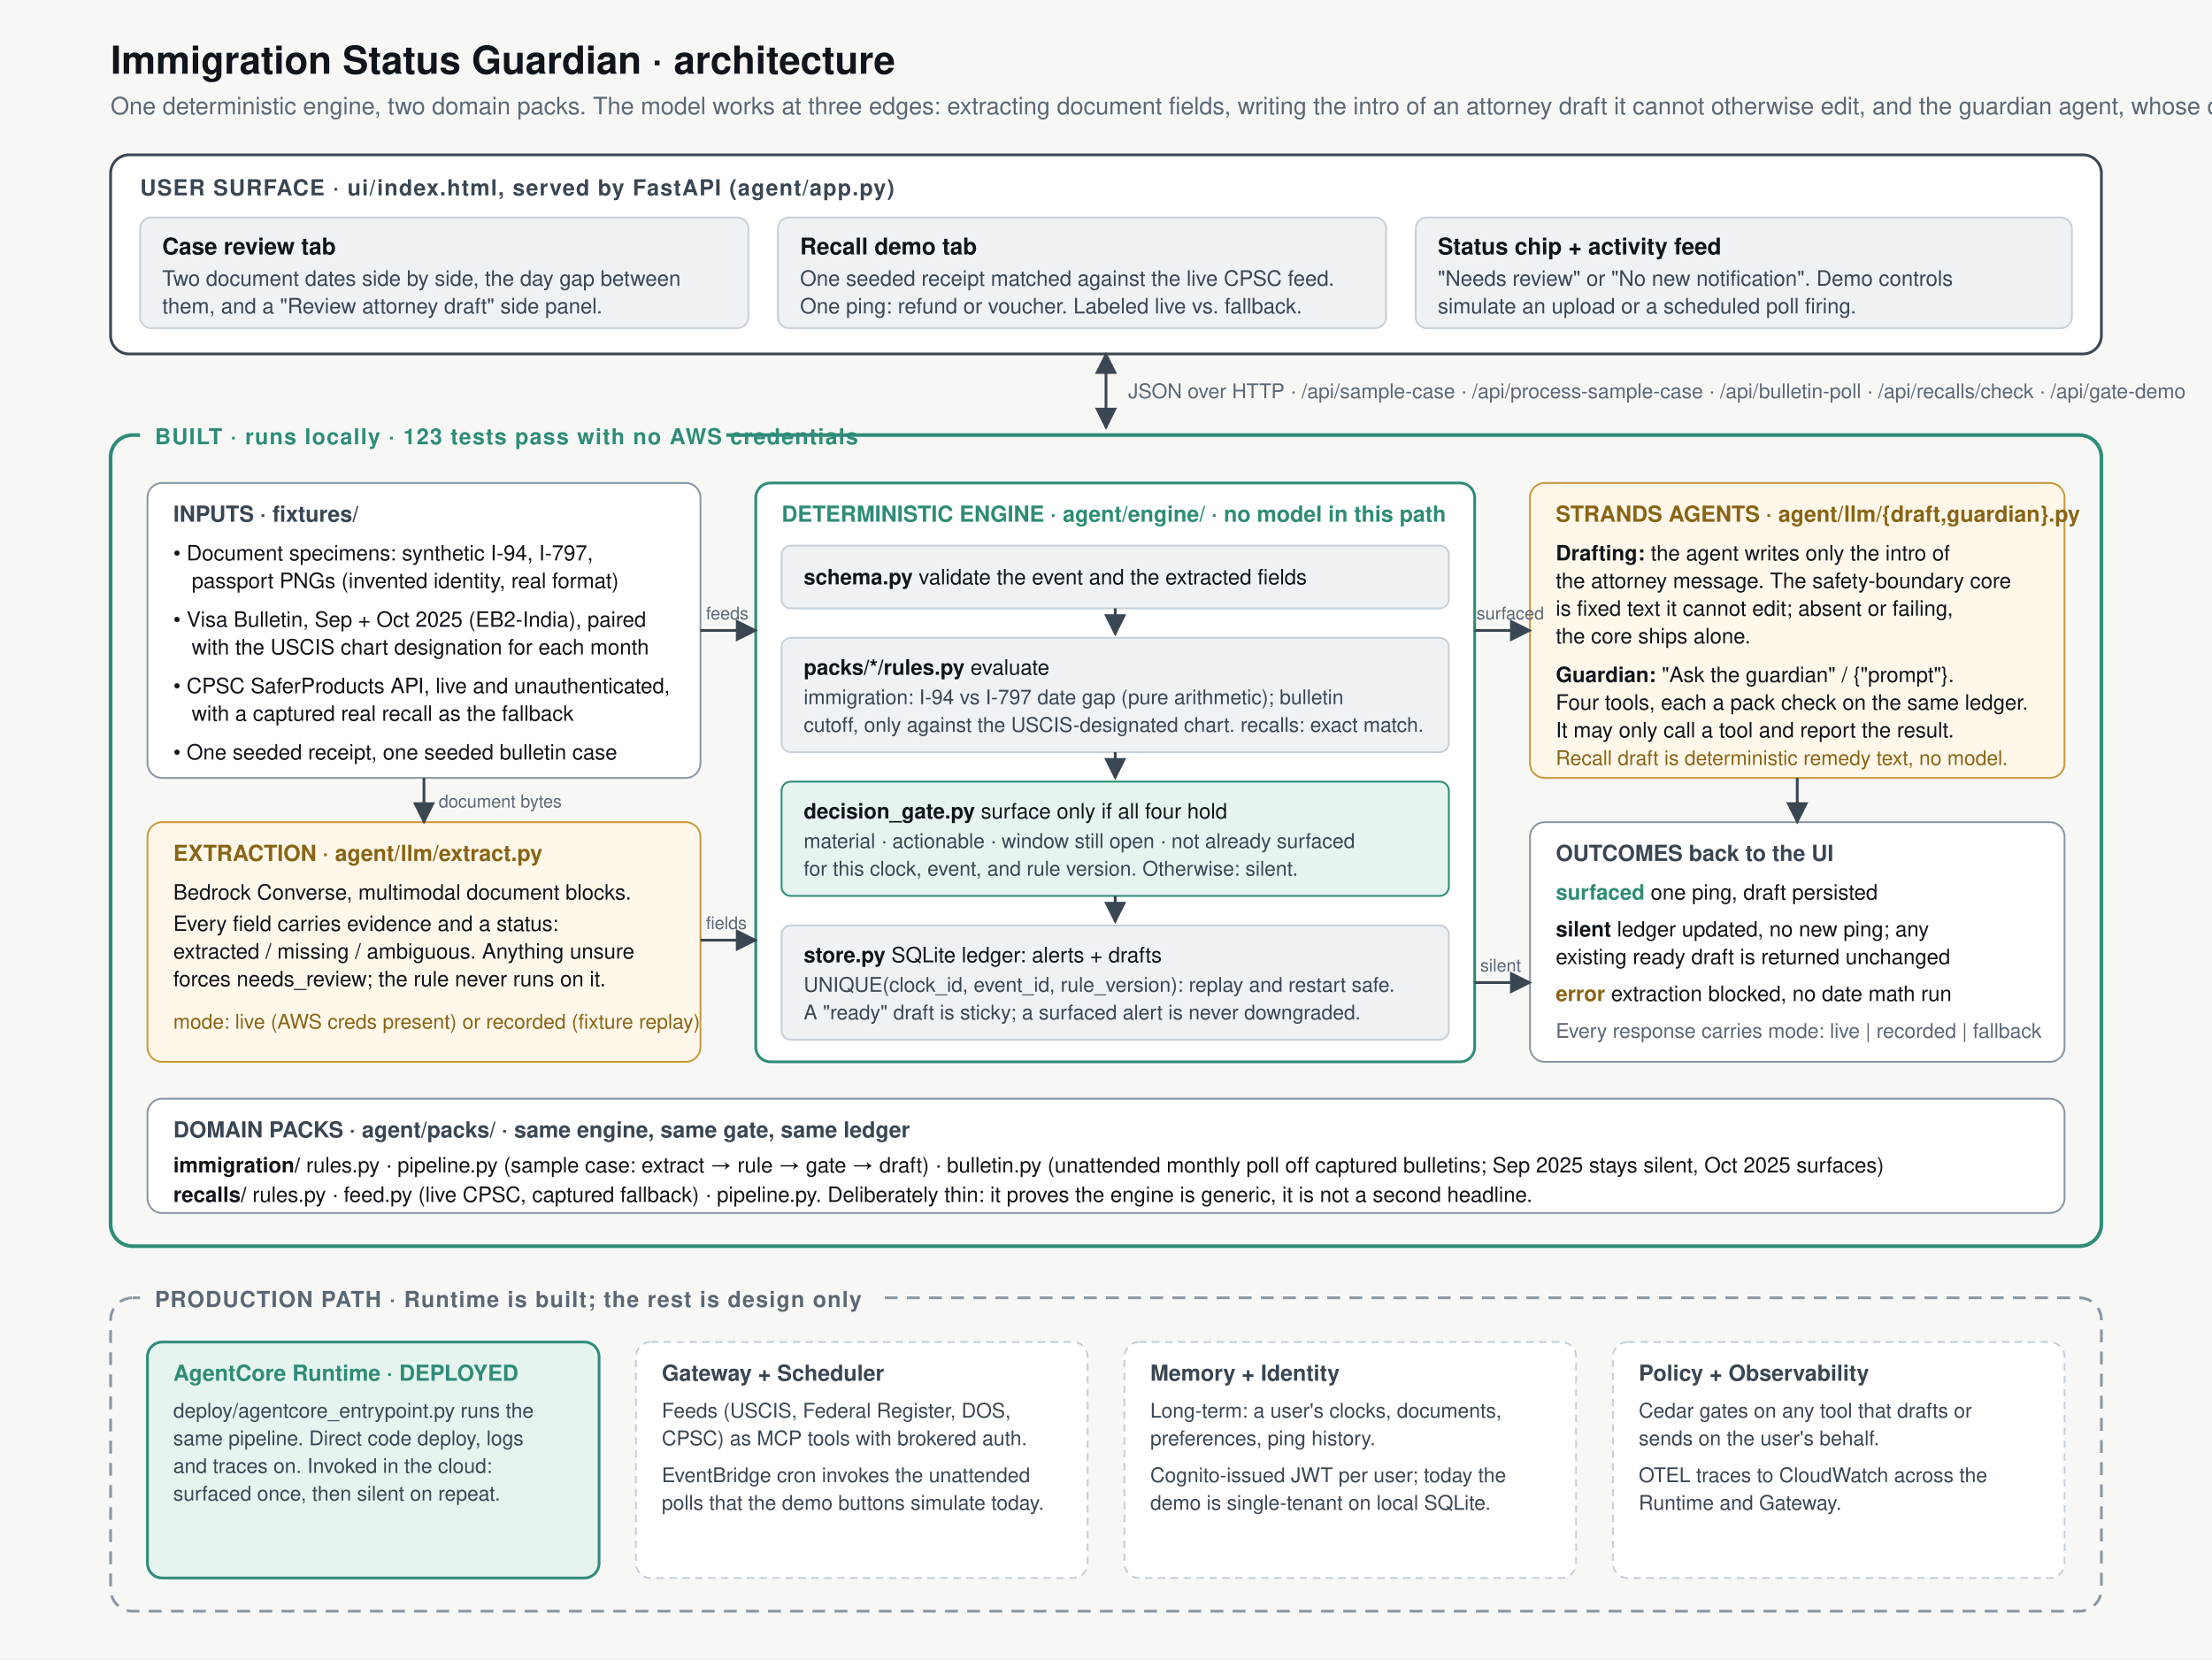
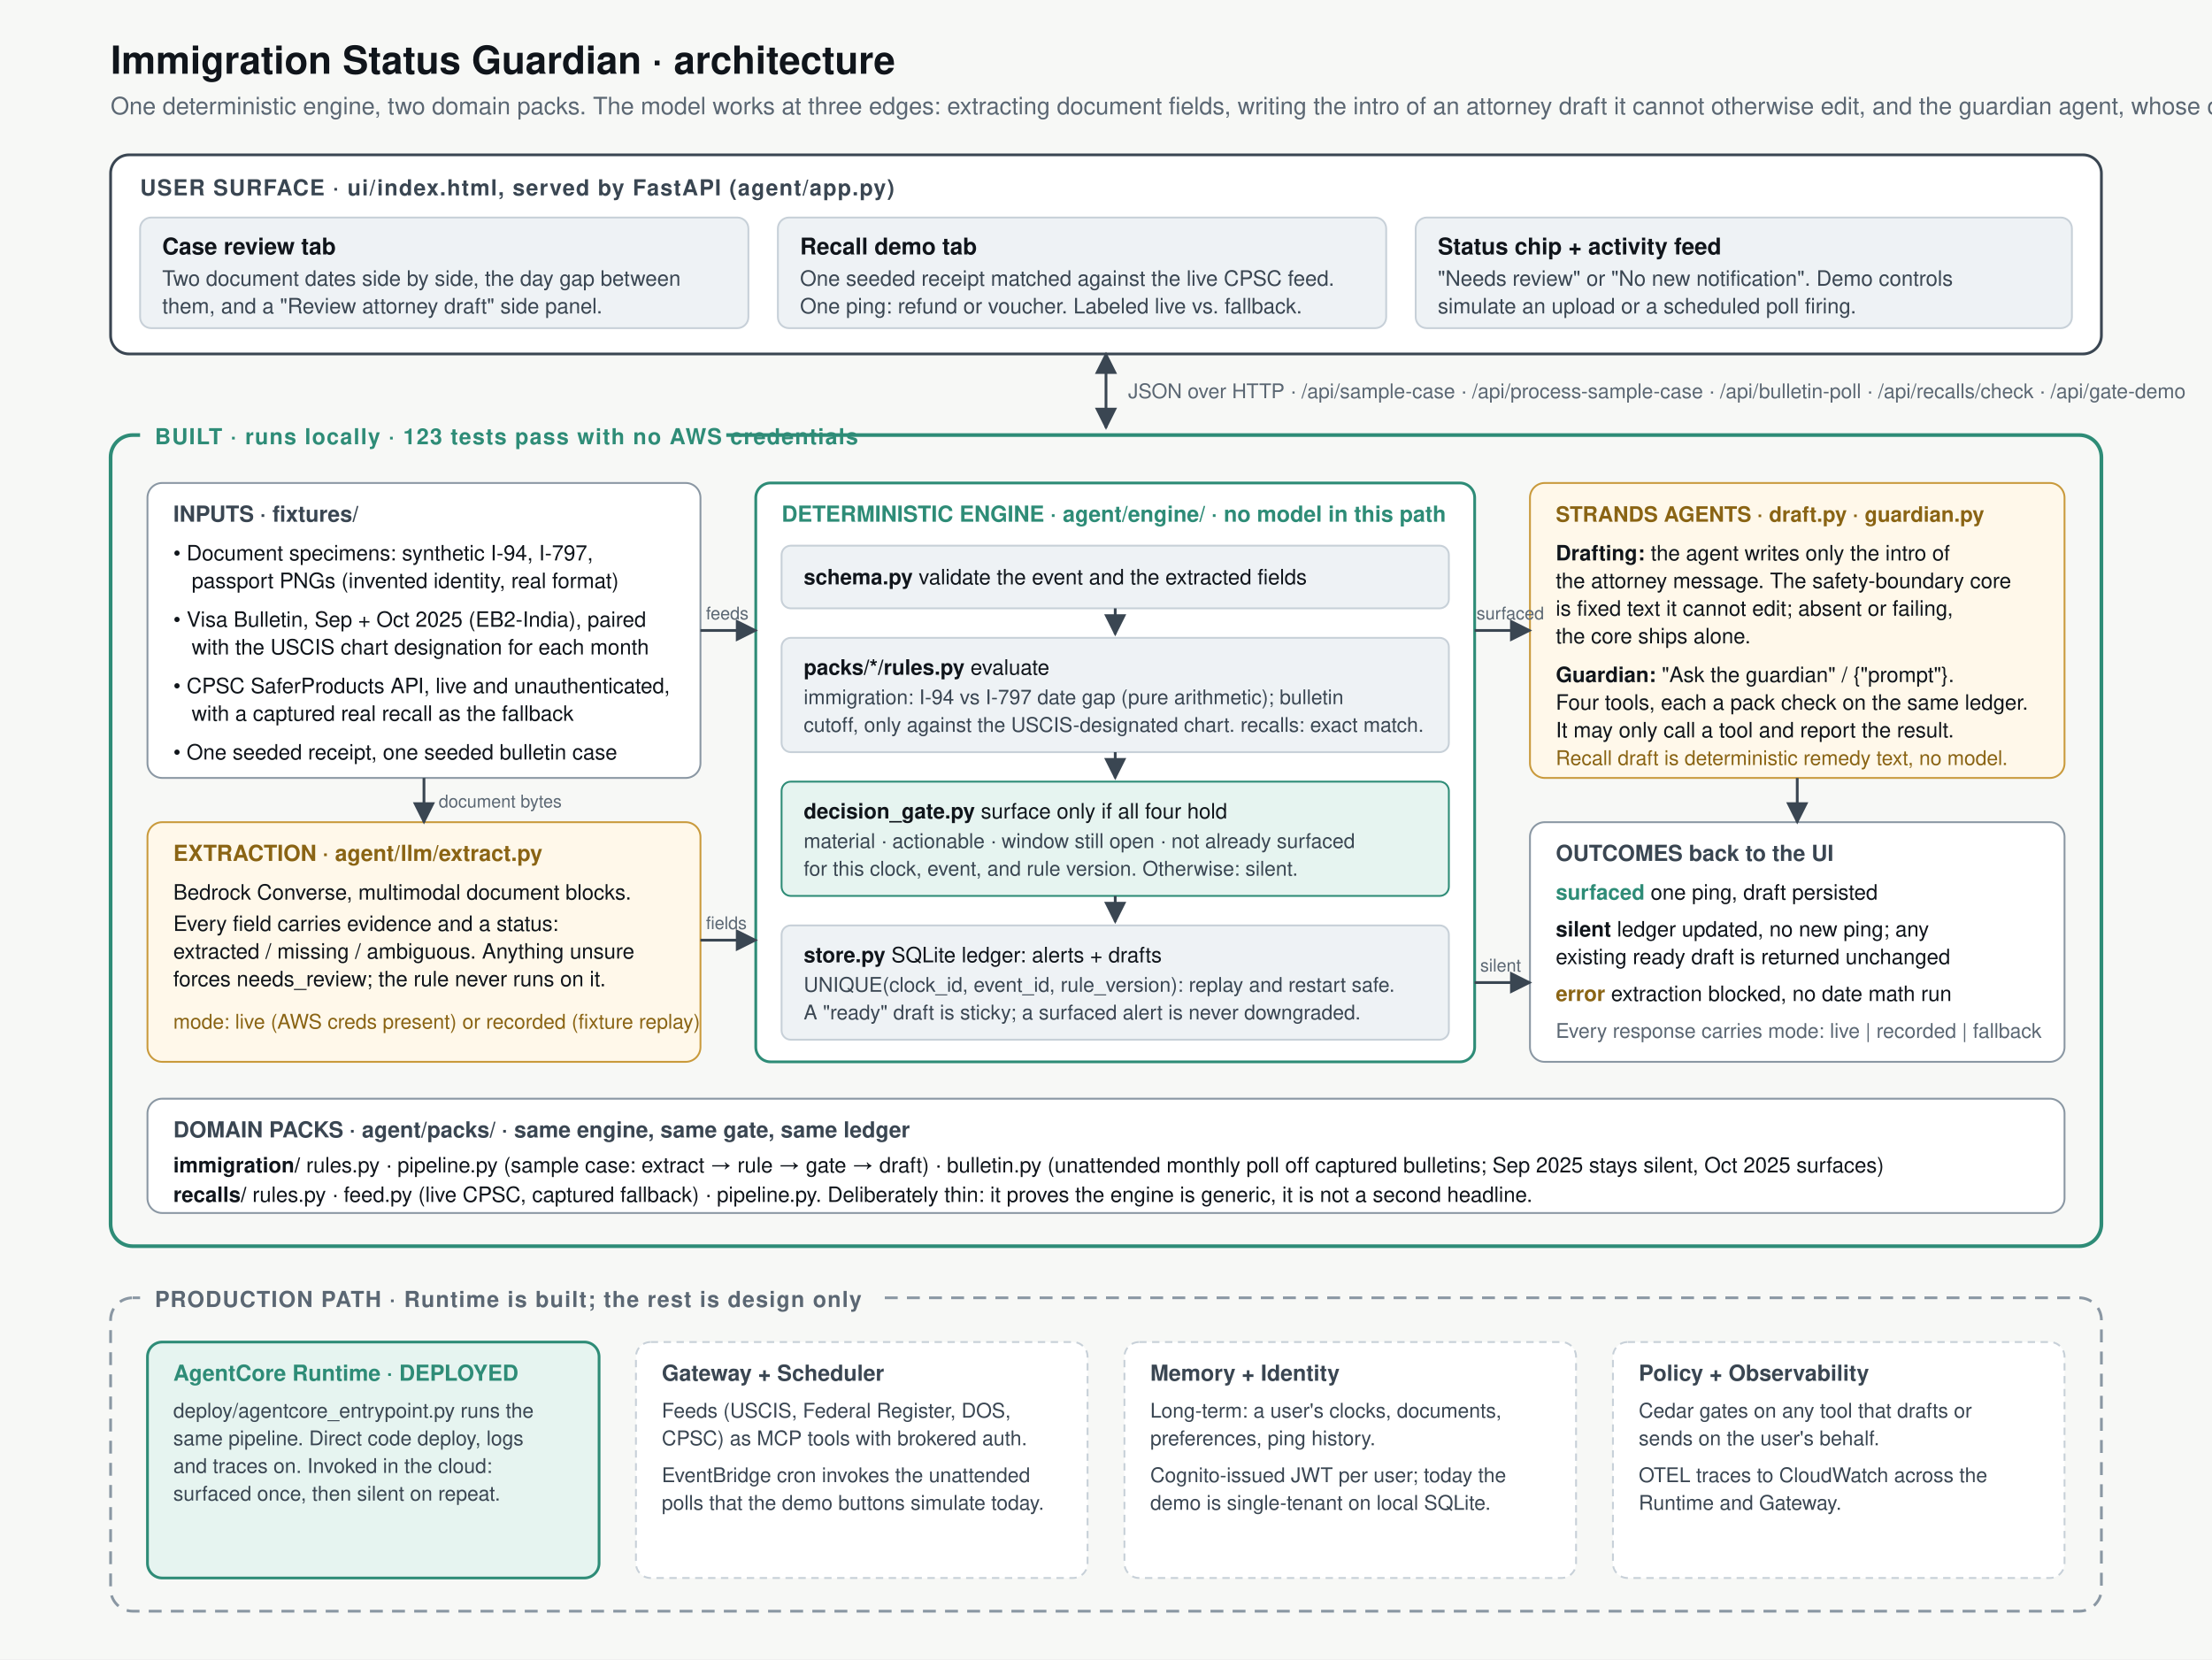
<svg xmlns="http://www.w3.org/2000/svg" viewBox="0 0 1200 900" width="1200" height="900" font-family="-apple-system, BlinkMacSystemFont, 'Segoe UI', Helvetica, Arial, sans-serif">
  <defs>
    <marker id="arrow" viewBox="0 0 10 10" refX="9" refY="5" markerWidth="8" markerHeight="8" orient="auto-start-reverse">
      <path d="M 0 0 L 10 5 L 0 10 z" fill="#3A4652" />
    </marker>
  </defs>
  <rect width="1200" height="900" fill="#F7F8F6" />
  <text x="60" y="40" font-size="21" font-weight="700" fill="#10151B">Immigration Status Guardian · architecture</text>
  <text x="60" y="62" font-size="13" fill="#5B6773">One deterministic engine, two domain packs. The model works at three edges: extracting document fields, writing the intro of an attorney draft it cannot otherwise edit, and the guardian agent, whose only tools are the engine's checks.</text>
  <rect x="60" y="84" width="1080" height="108" rx="10" fill="#FFFFFF" stroke="#3A4652" stroke-width="1.5" />
  <text x="76" y="106" font-size="12" font-weight="700" fill="#3A4652" letter-spacing="0.6">USER SURFACE · ui/index.html, served by FastAPI (agent/app.py)</text>
  <rect x="76" y="118" width="330" height="60" rx="6" fill="#EEF2F5" stroke="#C7D0D8" />
  <text x="88" y="138" font-size="12.5" font-weight="600" fill="#10151B">Case review tab</text>
  <text x="88" y="155" font-size="11.5" fill="#3A4652">Two document dates side by side, the day gap between</text>
  <text x="88" y="170" font-size="11.5" fill="#3A4652">them, and a "Review attorney draft" side panel.</text>
  <rect x="422" y="118" width="330" height="60" rx="6" fill="#EEF2F5" stroke="#C7D0D8" />
  <text x="434" y="138" font-size="12.5" font-weight="600" fill="#10151B">Recall demo tab</text>
  <text x="434" y="155" font-size="11.5" fill="#3A4652">One seeded receipt matched against the live CPSC feed.</text>
  <text x="434" y="170" font-size="11.5" fill="#3A4652">One ping: refund or voucher. Labeled live vs. fallback.</text>
  <rect x="768" y="118" width="356" height="60" rx="6" fill="#EEF2F5" stroke="#C7D0D8" />
  <text x="780" y="138" font-size="12.5" font-weight="600" fill="#10151B">Status chip + activity feed</text>
  <text x="780" y="155" font-size="11.5" fill="#3A4652">"Needs review" or "No new notification". Demo controls</text>
  <text x="780" y="170" font-size="11.5" fill="#3A4652">simulate an upload or a scheduled poll firing.</text>
  <line x1="600" y1="192" x2="600" y2="232" stroke="#3A4652" stroke-width="1.5" marker-end="url(#arrow)" marker-start="url(#arrow)" />
  <text x="612" y="216" font-size="11" fill="#5B6773">JSON over HTTP · /api/sample-case · /api/process-sample-case · /api/bulletin-poll · /api/recalls/check · /api/gate-demo</text>
  <rect x="60" y="236" width="1080" height="440" rx="12" fill="none" stroke="#2E8C77" stroke-width="2" />
  <rect x="76" y="226" width="318" height="20" fill="#F7F8F6" />
  <text x="84" y="241" font-size="12" font-weight="700" fill="#2E8C77" letter-spacing="0.6">BUILT · runs locally · 123 tests pass with no AWS credentials</text>
  <rect x="80" y="262" width="300" height="160" rx="8" fill="#FFFFFF" stroke="#8A97A3" />
  <text x="94" y="283" font-size="12" font-weight="700" fill="#3A4652">INPUTS · fixtures/</text>
  <text x="94" y="304" font-size="11.5" fill="#10151B">• Document specimens: synthetic I-94, I-797,</text>
  <text x="104" y="319" font-size="11.5" fill="#10151B">passport PNGs (invented identity, real format)</text>
  <text x="94" y="340" font-size="11.5" fill="#10151B">• Visa Bulletin, Sep + Oct 2025 (EB2-India), paired</text>
  <text x="104" y="355" font-size="11.5" fill="#10151B">with the USCIS chart designation for each month</text>
  <text x="94" y="376" font-size="11.5" fill="#10151B">• CPSC SaferProducts API, live and unauthenticated,</text>
  <text x="104" y="391" font-size="11.5" fill="#10151B">with a captured real recall as the fallback</text>
  <text x="94" y="412" font-size="11.5" fill="#10151B">• One seeded receipt, one seeded bulletin case</text>
  <rect x="80" y="446" width="300" height="130" rx="8" fill="#FFF8EA" stroke="#C99A3C" />
  <text x="94" y="467" font-size="12" font-weight="700" fill="#8A6414">EXTRACTION · agent/llm/extract.py</text>
  <text x="94" y="488" font-size="11.5" fill="#10151B">Bedrock Converse, multimodal document blocks.</text>
  <text x="94" y="505" font-size="11.5" fill="#10151B">Every field carries evidence and a status:</text>
  <text x="94" y="520" font-size="11.5" fill="#10151B">extracted / missing / ambiguous. Anything unsure</text>
  <text x="94" y="535" font-size="11.5" fill="#10151B">forces needs_review; the rule never runs on it.</text>
  <text x="94" y="558" font-size="11" fill="#8A6414">mode: live (AWS creds present) or recorded (fixture replay)</text>
  <rect x="410" y="262" width="390" height="314" rx="8" fill="#FFFFFF" stroke="#2E8C77" stroke-width="1.5" />
  <text x="424" y="283" font-size="12" font-weight="700" fill="#2E8C77">DETERMINISTIC ENGINE · agent/engine/ · no model in this path</text>
  <rect x="424" y="296" width="362" height="34" rx="5" fill="#EEF2F5" stroke="#C7D0D8" />
  <text x="436" y="317" font-size="11.5" fill="#10151B">
    <tspan font-weight="600">schema.py</tspan>  validate the event and the extracted fields</text>
  <line x1="605" y1="330" x2="605" y2="344" stroke="#3A4652" stroke-width="1.5" marker-end="url(#arrow)" />
  <rect x="424" y="346" width="362" height="62" rx="5" fill="#EEF2F5" stroke="#C7D0D8" />
  <text x="436" y="366" font-size="11.5" fill="#10151B">
    <tspan font-weight="600">packs/*/rules.py</tspan>  evaluate</text>
  <text x="436" y="382" font-size="11" fill="#3A4652">immigration: I-94 vs I-797 date gap (pure arithmetic); bulletin</text>
  <text x="436" y="397" font-size="11" fill="#3A4652">cutoff, only against the USCIS-designated chart. recalls: exact match.</text>
  <line x1="605" y1="408" x2="605" y2="422" stroke="#3A4652" stroke-width="1.5" marker-end="url(#arrow)" />
  <rect x="424" y="424" width="362" height="62" rx="5" fill="#E6F4F0" stroke="#2E8C77" />
  <text x="436" y="444" font-size="11.5" fill="#10151B">
    <tspan font-weight="600">decision_gate.py</tspan>  surface only if all four hold</text>
  <text x="436" y="460" font-size="11" fill="#3A4652">material · actionable · window still open · not already surfaced</text>
  <text x="436" y="475" font-size="11" fill="#3A4652">for this clock, event, and rule version. Otherwise: silent.</text>
  <line x1="605" y1="486" x2="605" y2="500" stroke="#3A4652" stroke-width="1.5" marker-end="url(#arrow)" />
  <rect x="424" y="502" width="362" height="62" rx="5" fill="#EEF2F5" stroke="#C7D0D8" />
  <text x="436" y="522" font-size="11.5" fill="#10151B">
    <tspan font-weight="600">store.py</tspan>  SQLite ledger: alerts + drafts</text>
  <text x="436" y="538" font-size="11" fill="#3A4652">UNIQUE(clock_id, event_id, rule_version): replay and restart safe.</text>
  <text x="436" y="553" font-size="11" fill="#3A4652">A "ready" draft is sticky; a surfaced alert is never downgraded.</text>
  <rect x="830" y="262" width="290" height="160" rx="8" fill="#FFF8EA" stroke="#C99A3C" />
-   <text x="844" y="283" font-size="12" font-weight="700" fill="#8A6414">STRANDS AGENTS · agent/llm/{draft,guardian}.py</text>
+   <text x="844" y="283" font-size="11.5" font-weight="700" fill="#8A6414">STRANDS AGENTS · draft.py · guardian.py</text>
  <text x="844" y="304" font-size="11.5" fill="#10151B">
    <tspan font-weight="600">Drafting:</tspan> the agent writes only the intro of</text>
  <text x="844" y="319" font-size="11.5" fill="#10151B">the attorney message. The safety-boundary core</text>
  <text x="844" y="334" font-size="11.5" fill="#10151B">is fixed text it cannot edit; absent or failing,</text>
  <text x="844" y="349" font-size="11.5" fill="#10151B">the core ships alone.</text>
  <text x="844" y="370" font-size="11.5" fill="#10151B">
    <tspan font-weight="600">Guardian:</tspan> "Ask the guardian" / {"prompt"}.</text>
  <text x="844" y="385" font-size="11.5" fill="#10151B">Four tools, each a pack check on the same ledger.</text>
  <text x="844" y="400" font-size="11.5" fill="#10151B">It may only call a tool and report the result.</text>
  <text x="844" y="415" font-size="11" fill="#8A6414">Recall draft is deterministic remedy text, no model.</text>
  <rect x="830" y="446" width="290" height="130" rx="8" fill="#FFFFFF" stroke="#8A97A3" />
  <text x="844" y="467" font-size="12" font-weight="700" fill="#3A4652">OUTCOMES back to the UI</text>
  <text x="844" y="488" font-size="11.5" fill="#10151B">
    <tspan font-weight="600" fill="#2E8C77">surfaced</tspan>  one ping, draft persisted</text>
  <text x="844" y="508" font-size="11.5" fill="#10151B">
    <tspan font-weight="600">silent</tspan>  ledger updated, no new ping; any</text>
  <text x="844" y="523" font-size="11.5" fill="#10151B">existing ready draft is returned unchanged</text>
  <text x="844" y="543" font-size="11.5" fill="#10151B">
    <tspan font-weight="600" fill="#8A6414">error</tspan>  extraction blocked, no date math run</text>
  <text x="844" y="563" font-size="11" fill="#5B6773">Every response carries mode: live | recorded | fallback</text>
  <line x1="380" y1="342" x2="410" y2="342" stroke="#3A4652" stroke-width="1.5" marker-end="url(#arrow)" />
  <text x="383" y="336" font-size="9.5" fill="#5B6773">feeds</text>
  <line x1="230" y1="422" x2="230" y2="446" stroke="#3A4652" stroke-width="1.5" marker-end="url(#arrow)" />
  <text x="238" y="438" font-size="9.5" fill="#5B6773">document bytes</text>
  <line x1="380" y1="510" x2="410" y2="510" stroke="#3A4652" stroke-width="1.5" marker-end="url(#arrow)" />
  <text x="383" y="504" font-size="9.5" fill="#5B6773">fields</text>
  <line x1="800" y1="342" x2="830" y2="342" stroke="#3A4652" stroke-width="1.5" marker-end="url(#arrow)" />
  <text x="801" y="336" font-size="9.5" fill="#5B6773">surfaced</text>
  <line x1="975" y1="422" x2="975" y2="446" stroke="#3A4652" stroke-width="1.5" marker-end="url(#arrow)" />
  <line x1="800" y1="533" x2="830" y2="533" stroke="#3A4652" stroke-width="1.5" marker-end="url(#arrow)" />
  <text x="803" y="527" font-size="9.5" fill="#5B6773">silent</text>
  <rect x="80" y="596" width="1040" height="62" rx="8" fill="#FFFFFF" stroke="#8A97A3" />
  <text x="94" y="617" font-size="12" font-weight="700" fill="#3A4652">DOMAIN PACKS · agent/packs/ · same engine, same gate, same ledger</text>
  <text x="94" y="636" font-size="11.5" fill="#10151B">
    <tspan font-weight="600">immigration/</tspan>  rules.py · pipeline.py (sample case: extract → rule → gate → draft) · bulletin.py (unattended monthly poll off captured bulletins; Sep 2025 stays silent, Oct 2025 surfaces)</text>
  <text x="94" y="652" font-size="11.5" fill="#10151B">
    <tspan font-weight="600">recalls/</tspan>  rules.py · feed.py (live CPSC, captured fallback) · pipeline.py. Deliberately thin: it proves the engine is generic, it is not a second headline.</text>
  <rect x="60" y="704" width="1080" height="170" rx="12" fill="none" stroke="#8A97A3" stroke-width="1.5" stroke-dasharray="7 5" />
  <rect x="76" y="694" width="400" height="20" fill="#F7F8F6" />
  <text x="84" y="709" font-size="12" font-weight="700" fill="#5B6773" letter-spacing="0.6">PRODUCTION PATH · Runtime is built; the rest is design only</text>
  <rect x="80" y="728" width="245" height="128" rx="8" fill="#E6F4F0" stroke="#2E8C77" stroke-width="1.5" />
  <text x="94" y="749" font-size="12" font-weight="700" fill="#2E8C77">AgentCore Runtime · DEPLOYED</text>
  <text x="94" y="769" font-size="11" fill="#3A4652">deploy/agentcore_entrypoint.py runs the</text>
  <text x="94" y="784" font-size="11" fill="#3A4652">same pipeline. Direct code deploy, logs</text>
  <text x="94" y="799" font-size="11" fill="#3A4652">and traces on. Invoked in the cloud:</text>
  <text x="94" y="814" font-size="11" fill="#3A4652">surfaced once, then silent on repeat.</text>
  <rect x="345" y="728" width="245" height="128" rx="8" fill="#FFFFFF" stroke="#C7D0D8" stroke-dasharray="4 3" />
  <text x="359" y="749" font-size="12" font-weight="700" fill="#3A4652">Gateway + Scheduler</text>
  <text x="359" y="769" font-size="11" fill="#3A4652">Feeds (USCIS, Federal Register, DOS,</text>
  <text x="359" y="784" font-size="11" fill="#3A4652">CPSC) as MCP tools with brokered auth.</text>
  <text x="359" y="804" font-size="11" fill="#3A4652">EventBridge cron invokes the unattended</text>
  <text x="359" y="819" font-size="11" fill="#3A4652">polls that the demo buttons simulate today.</text>
  <rect x="610" y="728" width="245" height="128" rx="8" fill="#FFFFFF" stroke="#C7D0D8" stroke-dasharray="4 3" />
  <text x="624" y="749" font-size="12" font-weight="700" fill="#3A4652">Memory + Identity</text>
  <text x="624" y="769" font-size="11" fill="#3A4652">Long-term: a user's clocks, documents,</text>
  <text x="624" y="784" font-size="11" fill="#3A4652">preferences, ping history.</text>
  <text x="624" y="804" font-size="11" fill="#3A4652">Cognito-issued JWT per user; today the</text>
  <text x="624" y="819" font-size="11" fill="#3A4652">demo is single-tenant on local SQLite.</text>
  <rect x="875" y="728" width="245" height="128" rx="8" fill="#FFFFFF" stroke="#C7D0D8" stroke-dasharray="4 3" />
  <text x="889" y="749" font-size="12" font-weight="700" fill="#3A4652">Policy + Observability</text>
  <text x="889" y="769" font-size="11" fill="#3A4652">Cedar gates on any tool that drafts or</text>
  <text x="889" y="784" font-size="11" fill="#3A4652">sends on the user's behalf.</text>
  <text x="889" y="804" font-size="11" fill="#3A4652">OTEL traces to CloudWatch across the</text>
  <text x="889" y="819" font-size="11" fill="#3A4652">Runtime and Gateway.</text>
</svg>
